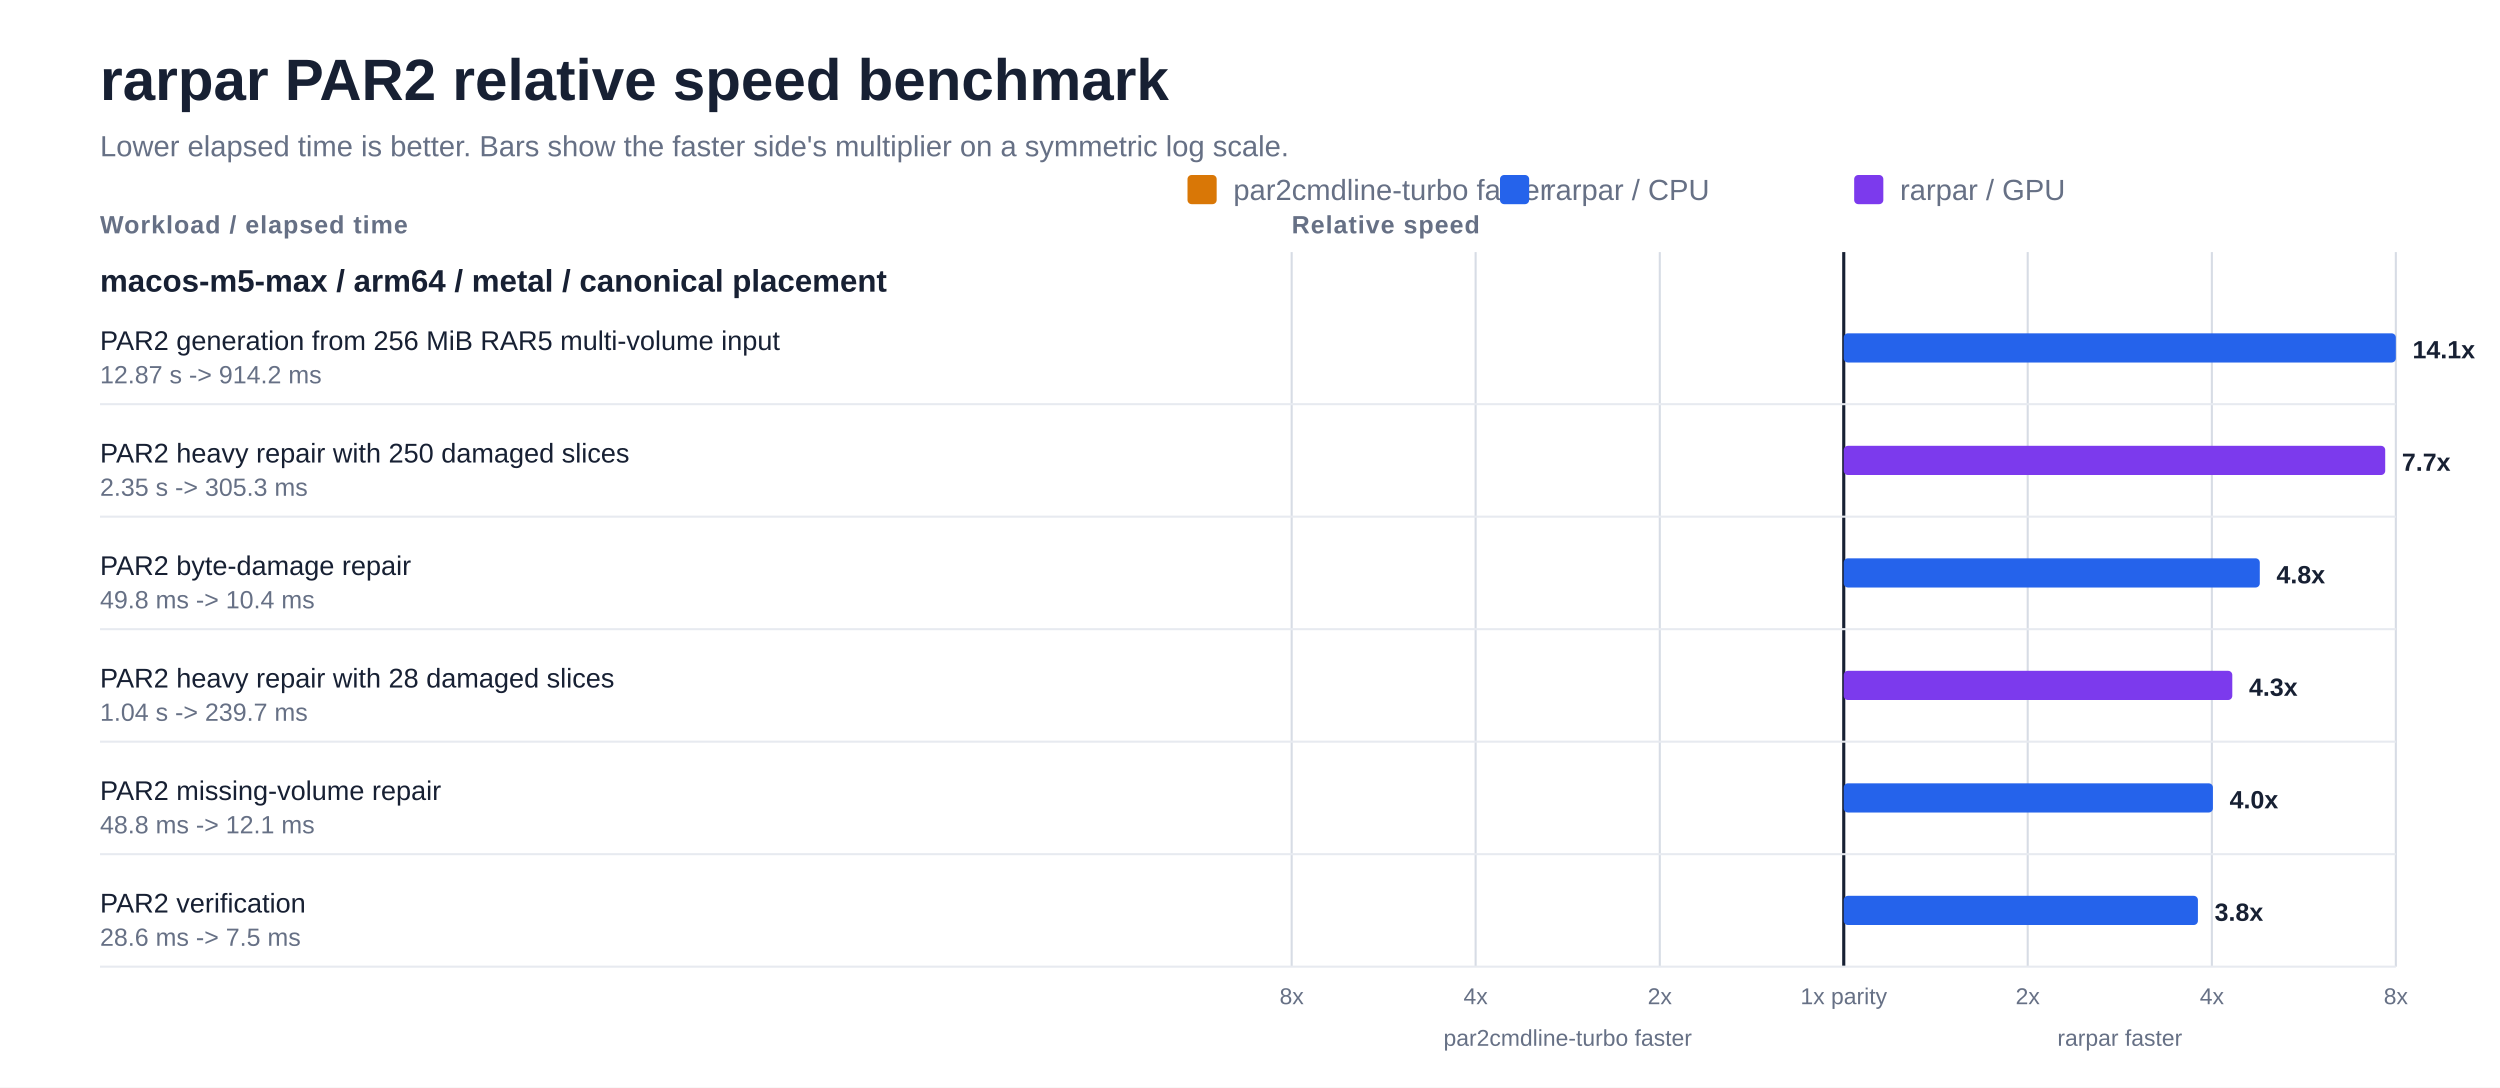
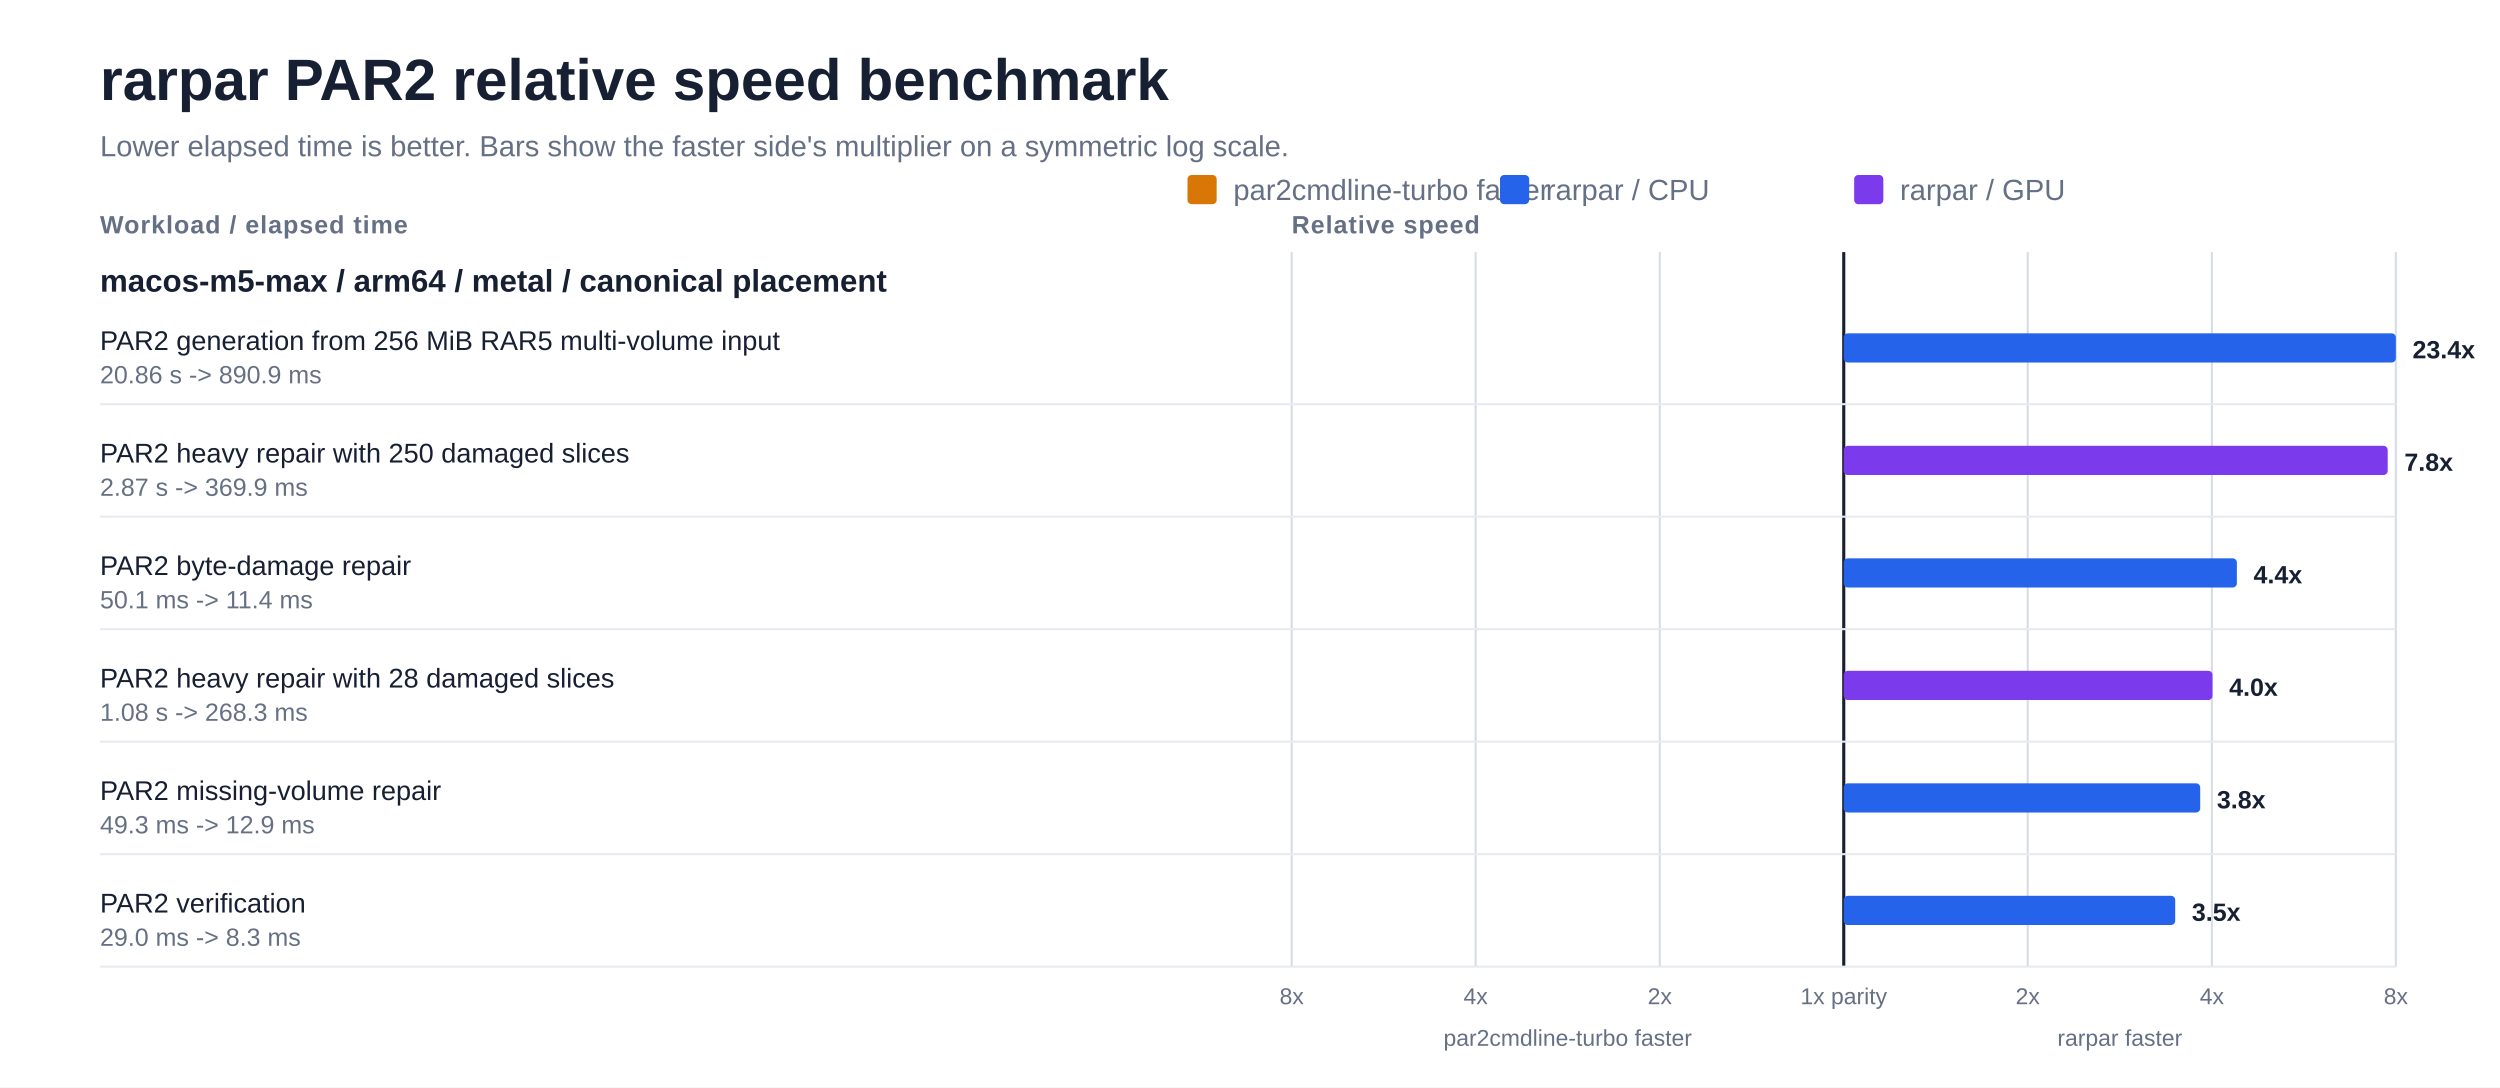
<svg xmlns="http://www.w3.org/2000/svg" width="1200" height="522" viewBox="0 0 1200 522" role="img" aria-labelledby="title desc">
  <style>
    .bg { fill: #ffffff; } text { font-family: Arial, sans-serif; fill: #172033; }
    .title { font-size: 28px; font-weight: 600; } .subtitle { font-size: 14px; fill: #667085; }
    .column { font-size: 12px; font-weight: 600; fill: #667085; letter-spacing: .04em; text-transform: uppercase; }
    .machine { font-size: 15px; font-weight: 600; } .workload { font-size: 13px; font-weight: 500; }
    .timing { font-size: 12px; fill: #667085; } .tick { font-size: 11px; fill: #667085; } .ratio { font-size: 12px; font-weight: 600; }
    .grid { stroke: #d7dce5; stroke-width: 1; } .parity { stroke: #172033; stroke-width: 1.5; } .rule { stroke: #e7eaf0; stroke-width: 1; }
    .cpu { fill: #2563eb; } .gpu { fill: #7c3aed; } .slower { fill: #d97706; }
    @media (prefers-color-scheme: dark) { .bg { fill: #0d1117; } text { fill: #e6edf3; } .subtitle, .column, .timing, .tick { fill: #9ca7b5; } .grid { stroke: #30363d; } .parity { stroke: #e6edf3; } .rule { stroke: #21262d; } .cpu { fill: #58a6ff; } .gpu { fill: #bc8cff; } .slower { fill: #f2a65a; } }
  </style>
  <rect class="bg" width="1200" height="522" />
  <text class="title" x="48" y="48">rarpar PAR2 relative speed benchmark</text>
  <text class="subtitle" x="48" y="75">Lower elapsed time is better. Bars show the faster side's multiplier on a symmetric log scale.</text>
  <g aria-label="Legend">
    <rect class="slower" x="570" y="84" width="14" height="14" rx="2" />
    <text class="subtitle" x="592" y="96">par2cmdline-turbo faster</text>
    <rect class="cpu" x="720" y="84" width="14" height="14" rx="2" />
    <text class="subtitle" x="742" y="96">rarpar / CPU</text>
    <rect class="gpu" x="890" y="84" width="14" height="14" rx="2" />
    <text class="subtitle" x="912" y="96">rarpar / GPU</text>
  </g>
  <text class="column" x="48" y="112">Workload / elapsed time</text>
  <text class="column" x="620" y="112">Relative speed</text>
  <g aria-label="Relative speed axis">
    <line class="grid" x1="620.0" y1="121" x2="620.0" y2="464" />
    <text class="tick" x="620.0" y="482" text-anchor="middle">8x</text>
    <line class="grid" x1="708.3" y1="121" x2="708.3" y2="464" />
    <text class="tick" x="708.3" y="482" text-anchor="middle">4x</text>
    <line class="grid" x1="796.7" y1="121" x2="796.7" y2="464" />
    <text class="tick" x="796.7" y="482" text-anchor="middle">2x</text>
    <line class="parity" x1="885.0" y1="121" x2="885.0" y2="464" />
    <text class="tick" x="885.0" y="482" text-anchor="middle">1x parity</text>
    <line class="grid" x1="973.3" y1="121" x2="973.3" y2="464" />
    <text class="tick" x="973.3" y="482" text-anchor="middle">2x</text>
    <line class="grid" x1="1061.7" y1="121" x2="1061.7" y2="464" />
    <text class="tick" x="1061.7" y="482" text-anchor="middle">4x</text>
    <line class="grid" x1="1150.0" y1="121" x2="1150.0" y2="464" />
    <text class="tick" x="1150.0" y="482" text-anchor="middle">8x</text>
    <text class="tick" x="752.5" y="502" text-anchor="middle">par2cmdline-turbo faster</text>
    <text class="tick" x="1017.5" y="502" text-anchor="middle">rarpar faster</text>
  </g>
  <g aria-label="PAR2 benchmarks">
    <text class="machine" x="48" y="140">macos-m5-max / arm64 / metal / canonical placement</text>
    <text class="workload" x="48" y="168">PAR2 generation from 256 MiB RAR5 multi-volume input</text>
-     <text class="timing" x="48" y="184">12.87 s -&gt; 914.2 ms</text>
+     <text class="timing" x="48" y="184">20.86 s -&gt; 890.9 ms</text>
    <rect class="cpu" x="885.0" y="160" width="265.0" height="14" rx="2" />
-     <text class="ratio" x="1158.0" y="172">14.1x</text>
+     <text class="ratio" x="1158.0" y="172">23.4x</text>
    <line class="rule" x1="48" y1="194" x2="1150" y2="194" />
    <text class="workload" x="48" y="222">PAR2 heavy repair with 250 damaged slices</text>
-     <text class="timing" x="48" y="238">2.35 s -&gt; 305.3 ms</text>
-     <rect class="gpu" x="885.0" y="214" width="259.9" height="14" rx="2" />
-     <text class="ratio" x="1152.9" y="226">7.7x</text>
+     <text class="timing" x="48" y="238">2.87 s -&gt; 369.9 ms</text>
+     <rect class="gpu" x="885.0" y="214" width="261.1" height="14" rx="2" />
+     <text class="ratio" x="1154.1" y="226">7.8x</text>
    <line class="rule" x1="48" y1="248" x2="1150" y2="248" />
    <text class="workload" x="48" y="276">PAR2 byte-damage repair</text>
-     <text class="timing" x="48" y="292">49.8 ms -&gt; 10.4 ms</text>
-     <rect class="cpu" x="885.0" y="268" width="199.7" height="14" rx="2" />
-     <text class="ratio" x="1092.7" y="280">4.8x</text>
+     <text class="timing" x="48" y="292">50.1 ms -&gt; 11.4 ms</text>
+     <rect class="cpu" x="885.0" y="268" width="188.7" height="14" rx="2" />
+     <text class="ratio" x="1081.7" y="280">4.4x</text>
    <line class="rule" x1="48" y1="302" x2="1150" y2="302" />
    <text class="workload" x="48" y="330">PAR2 heavy repair with 28 damaged slices</text>
-     <text class="timing" x="48" y="346">1.04 s -&gt; 239.7 ms</text>
-     <rect class="gpu" x="885.0" y="322" width="186.5" height="14" rx="2" />
-     <text class="ratio" x="1079.5" y="334">4.3x</text>
+     <text class="timing" x="48" y="346">1.08 s -&gt; 268.3 ms</text>
+     <rect class="gpu" x="885.0" y="322" width="177.0" height="14" rx="2" />
+     <text class="ratio" x="1070.0" y="334">4.0x</text>
    <line class="rule" x1="48" y1="356" x2="1150" y2="356" />
    <text class="workload" x="48" y="384">PAR2 missing-volume repair</text>
-     <text class="timing" x="48" y="400">48.8 ms -&gt; 12.1 ms</text>
-     <rect class="cpu" x="885.0" y="376" width="177.2" height="14" rx="2" />
-     <text class="ratio" x="1070.2" y="388">4.0x</text>
+     <text class="timing" x="48" y="400">49.3 ms -&gt; 12.9 ms</text>
+     <rect class="cpu" x="885.0" y="376" width="171.1" height="14" rx="2" />
+     <text class="ratio" x="1064.1" y="388">3.8x</text>
    <line class="rule" x1="48" y1="410" x2="1150" y2="410" />
    <text class="workload" x="48" y="438">PAR2 verification</text>
-     <text class="timing" x="48" y="454">28.6 ms -&gt; 7.5 ms</text>
-     <rect class="cpu" x="885.0" y="430" width="170.0" height="14" rx="2" />
-     <text class="ratio" x="1063.0" y="442">3.8x</text>
+     <text class="timing" x="48" y="454">29.0 ms -&gt; 8.3 ms</text>
+     <rect class="cpu" x="885.0" y="430" width="159.1" height="14" rx="2" />
+     <text class="ratio" x="1052.1" y="442">3.5x</text>
    <line class="rule" x1="48" y1="464" x2="1150" y2="464" />
  </g>
</svg>
